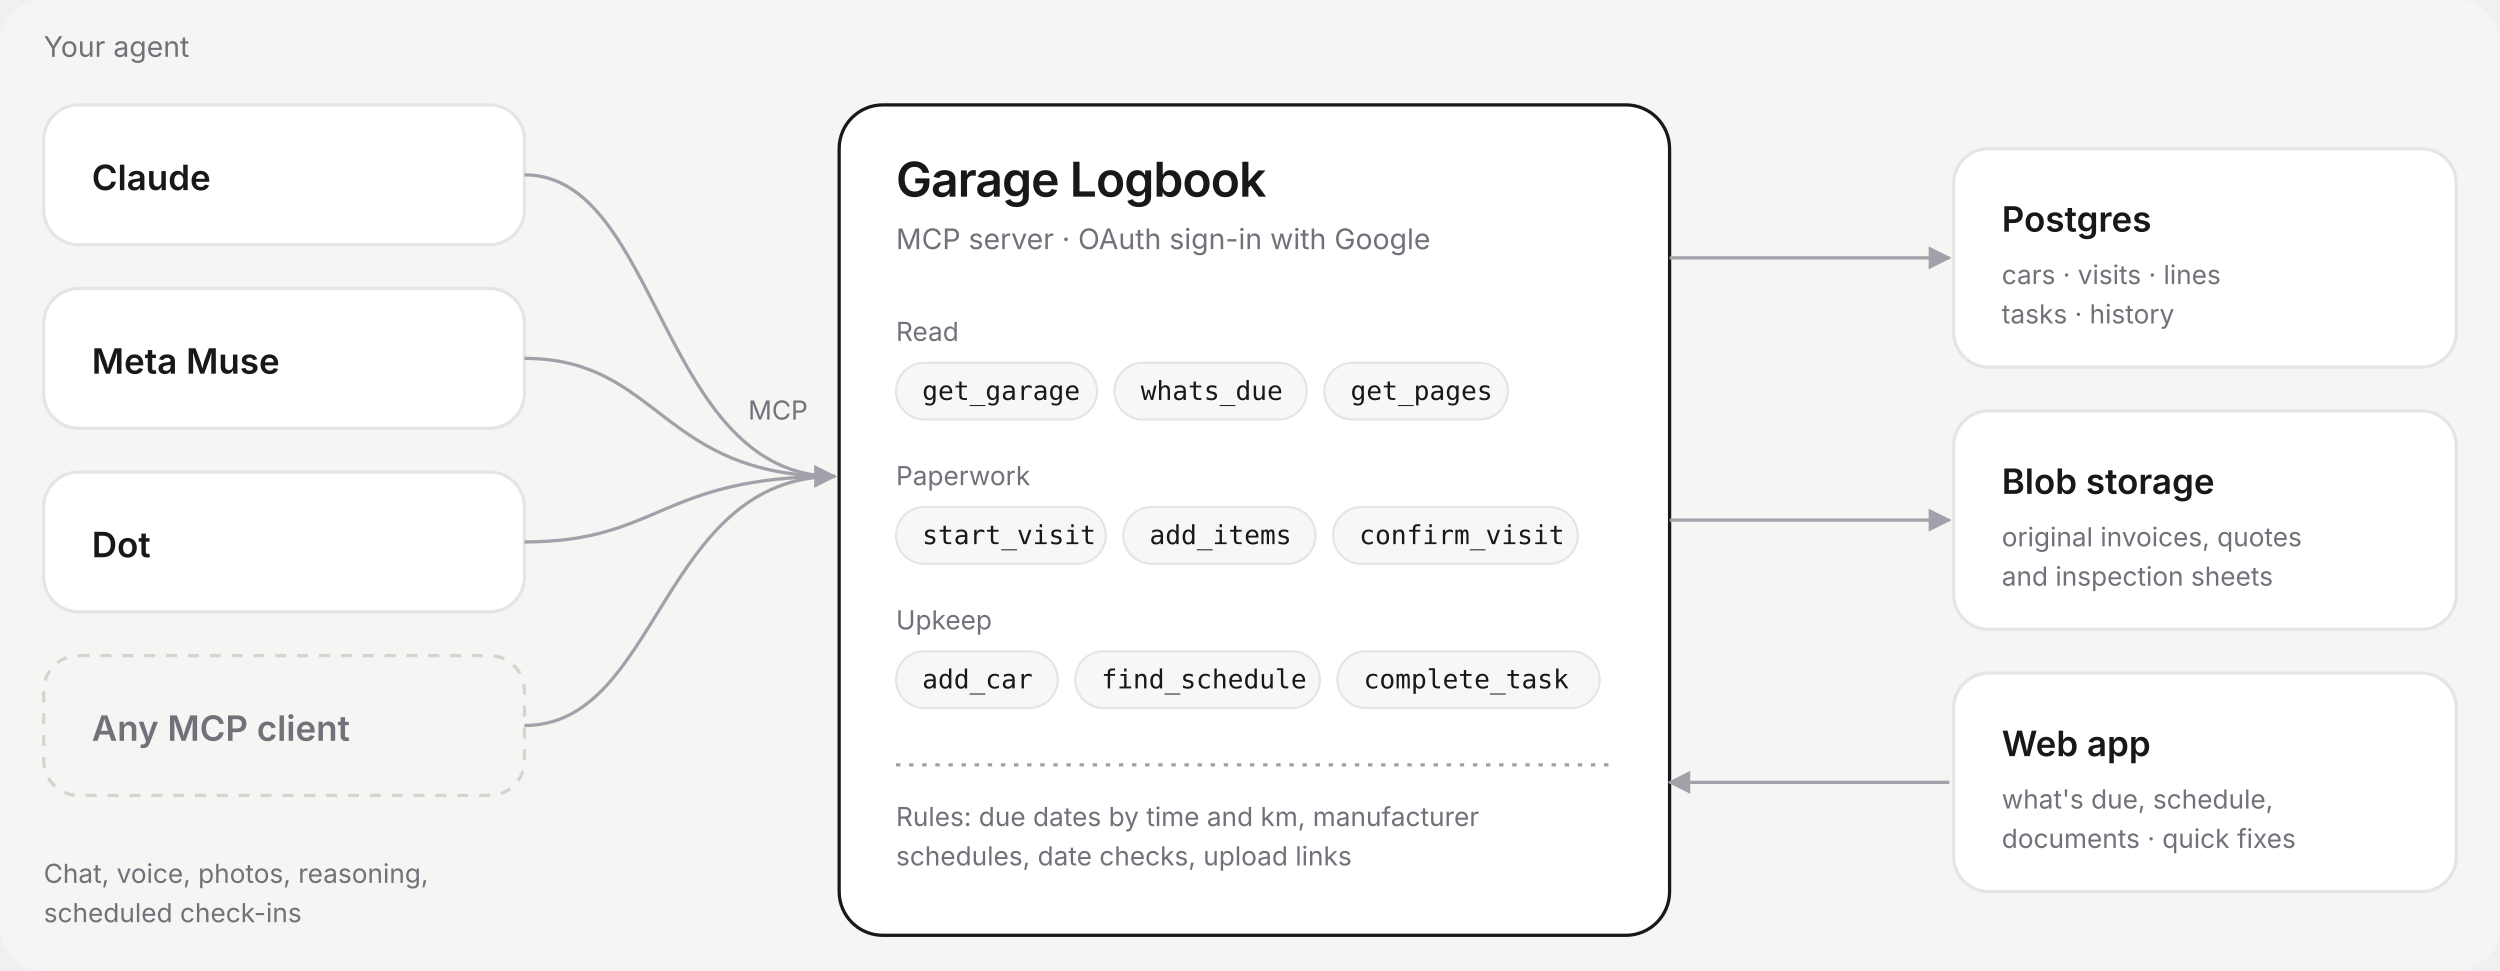
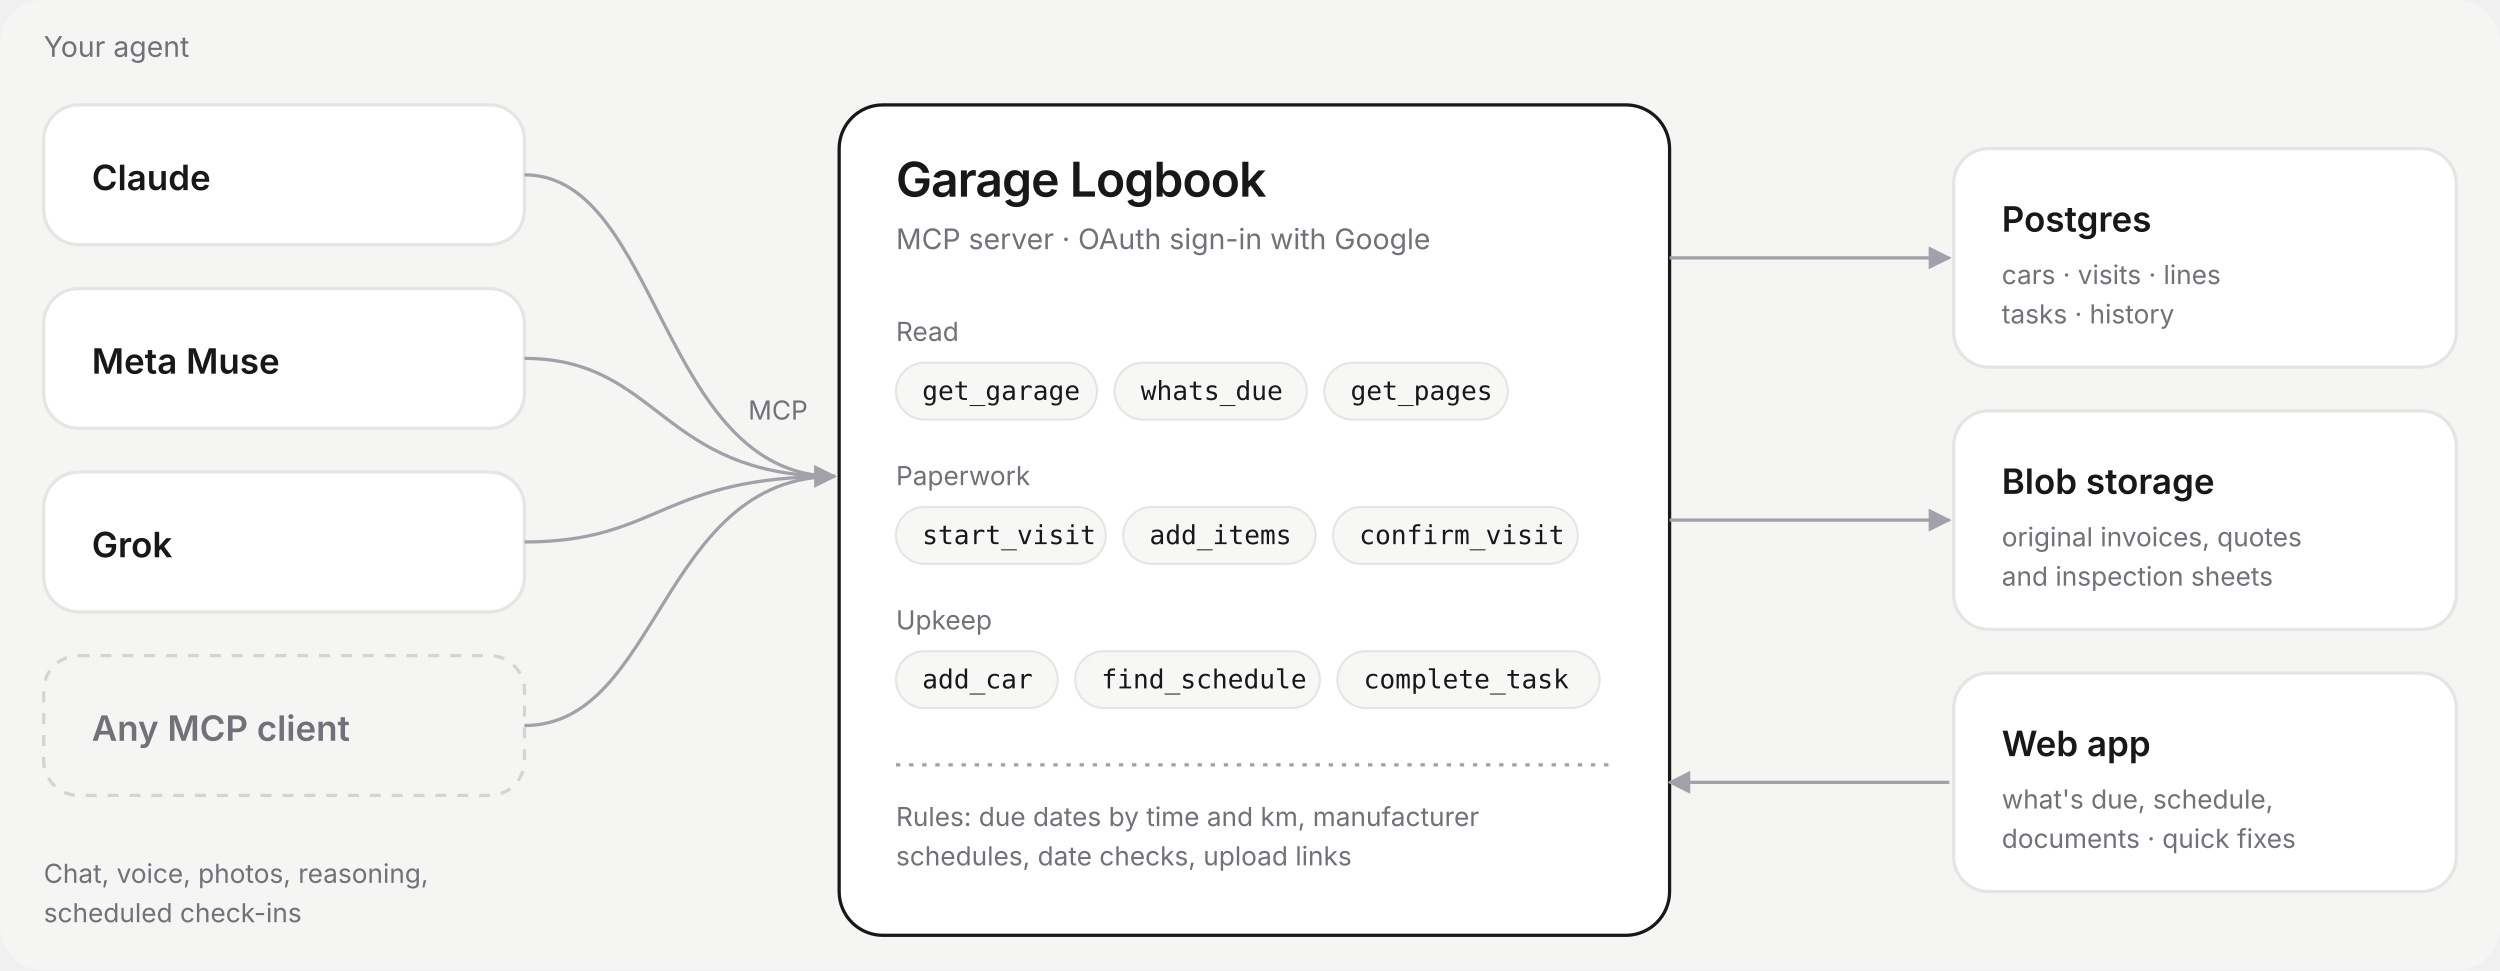
<svg xmlns="http://www.w3.org/2000/svg" viewBox="28 52 1144 444" width="1144" height="444" font-family="Inter, ui-sans-serif, system-ui, -apple-system, 'Segoe UI', sans-serif">
  <style>
    .bg{fill:#f5f5f4}
    .box{fill:#ffffff;stroke:#e7e5e4;stroke-width:1.5}
    .box-strong{fill:#ffffff;stroke:#18181b;stroke-width:1.5}
    .dash{fill:none;stroke:#d6d3d1;stroke-width:1.5;stroke-dasharray:5 5}
    .chip{fill:#f7f7f6;stroke:#e7e5e4;stroke-width:1}
    .ink{fill:#18181b}
    .muted{fill:#71717a}
    .line{stroke:#a1a1aa;stroke-width:1.5;fill:none}
    .arrow{fill:#a1a1aa}
    .t-lg{font-size:22px;font-weight:600;letter-spacing:-.02em}
    .t-md{font-size:16px;font-weight:600}
    .t-sm{font-size:13px}
    .t-xs{font-size:12px}
    .mono{font-family:ui-monospace, SFMono-Regular, Menlo, monospace;font-size:12px}
    @media (prefers-color-scheme: dark){
      .bg{fill:#0c0c0d}
      .box{fill:#161618;stroke:#26262a}
      .box-strong{fill:#161618;stroke:#f4f4f5}
      .dash{stroke:#34343a}
      .chip{fill:#1c1c1f;stroke:#26262a}
      .ink{fill:#f4f4f5}
      .muted{fill:#a1a1aa}
      .line{stroke:#71717a}
      .arrow{fill:#71717a}
    }
  </style>
  <defs>
    <marker id="a" viewBox="0 0 10 10" refX="9" refY="5" markerWidth="7" markerHeight="7" orient="auto-start-reverse">
      <path d="M0 0 10 5 0 10z" class="arrow" />
    </marker>
  </defs>
  <rect class="bg" x="28" y="52" width="1144" height="444" rx="20" />
  <text x="48" y="78" class="muted t-sm">Your agent</text>
  <rect class="box" x="48" y="100" width="220" height="64" rx="16" />
  <text x="70" y="139" class="ink t-md">Claude</text>
  <rect class="box" x="48" y="184" width="220" height="64" rx="16" />
  <text x="70" y="223" class="ink t-md">Meta Muse</text>
  <rect class="box" x="48" y="268" width="220" height="64" rx="16" />
-   <text x="70" y="307" class="ink t-md">Dot</text>
+   <text x="70" y="307" class="ink t-md">Grok</text>
  <rect class="dash" x="48" y="352" width="220" height="64" rx="16" />
  <text x="70" y="391" class="muted t-md">Any MCP client</text>
  <text x="48" y="456" class="muted t-xs">Chat, voice, photos, reasoning,</text>
  <text x="48" y="474" class="muted t-xs">scheduled check-ins</text>
  <path class="line" d="M268 132 C330 132 330 270 410 270" marker-end="url(#a)" />
  <path class="line" d="M268 216 C330 216 330 270 410 270" />
  <path class="line" d="M268 300 C330 300 330 270 410 270" />
  <path class="line" d="M268 384 C330 384 330 270 410 270" />
  <text x="384" y="244" class="muted t-xs" text-anchor="middle">MCP</text>
  <rect class="box-strong" x="412" y="100" width="380" height="380" rx="20" />
  <text x="438" y="142" class="ink t-lg">Garage Logbook</text>
  <text x="438" y="166" class="muted t-sm">MCP server · OAuth sign-in with Google</text>
  <text x="438" y="208" class="muted t-xs">Read</text>
  <rect class="chip" x="438" y="218" width="92" height="26" rx="13" />
  <text x="450" y="235" class="ink mono">get_garage</text>
  <rect class="chip" x="538" y="218" width="88" height="26" rx="13" />
  <text x="550" y="235" class="ink mono">whats_due</text>
  <rect class="chip" x="634" y="218" width="84" height="26" rx="13" />
  <text x="646" y="235" class="ink mono">get_pages</text>
  <text x="438" y="274" class="muted t-xs">Paperwork</text>
  <rect class="chip" x="438" y="284" width="96" height="26" rx="13" />
  <text x="450" y="301" class="ink mono">start_visit</text>
  <rect class="chip" x="542" y="284" width="88" height="26" rx="13" />
  <text x="554" y="301" class="ink mono">add_items</text>
  <rect class="chip" x="638" y="284" width="112" height="26" rx="13" />
  <text x="650" y="301" class="ink mono">confirm_visit</text>
  <text x="438" y="340" class="muted t-xs">Upkeep</text>
  <rect class="chip" x="438" y="350" width="74" height="26" rx="13" />
  <text x="450" y="367" class="ink mono">add_car</text>
  <rect class="chip" x="520" y="350" width="112" height="26" rx="13" />
  <text x="532" y="367" class="ink mono">find_schedule</text>
  <rect class="chip" x="640" y="350" width="120" height="26" rx="13" />
  <text x="652" y="367" class="ink mono">complete_task</text>
  <line x1="438" y1="402" x2="766" y2="402" class="line" stroke-dasharray="2 4" />
  <text x="438" y="430" class="muted t-xs">Rules: due dates by time and km, manufacturer</text>
  <text x="438" y="448" class="muted t-xs">schedules, date checks, upload links</text>
  <path class="line" d="M792 170 L920 170" marker-end="url(#a)" />
  <path class="line" d="M792 290 L920 290" marker-end="url(#a)" />
  <path class="line" d="M920 410 L792 410" marker-end="url(#a)" />
  <rect class="box" x="922" y="120" width="230" height="100" rx="16" />
  <text x="944" y="158" class="ink t-md">Postgres</text>
  <text x="944" y="182" class="muted t-xs">cars · visits · lines</text>
  <text x="944" y="200" class="muted t-xs">tasks · history</text>
  <rect class="box" x="922" y="240" width="230" height="100" rx="16" />
  <text x="944" y="278" class="ink t-md">Blob storage</text>
  <text x="944" y="302" class="muted t-xs">original invoices, quotes</text>
  <text x="944" y="320" class="muted t-xs">and inspection sheets</text>
  <rect class="box" x="922" y="360" width="230" height="100" rx="16" />
  <text x="944" y="398" class="ink t-md">Web app</text>
  <text x="944" y="422" class="muted t-xs">what's due, schedule,</text>
  <text x="944" y="440" class="muted t-xs">documents · quick fixes</text>
</svg>
